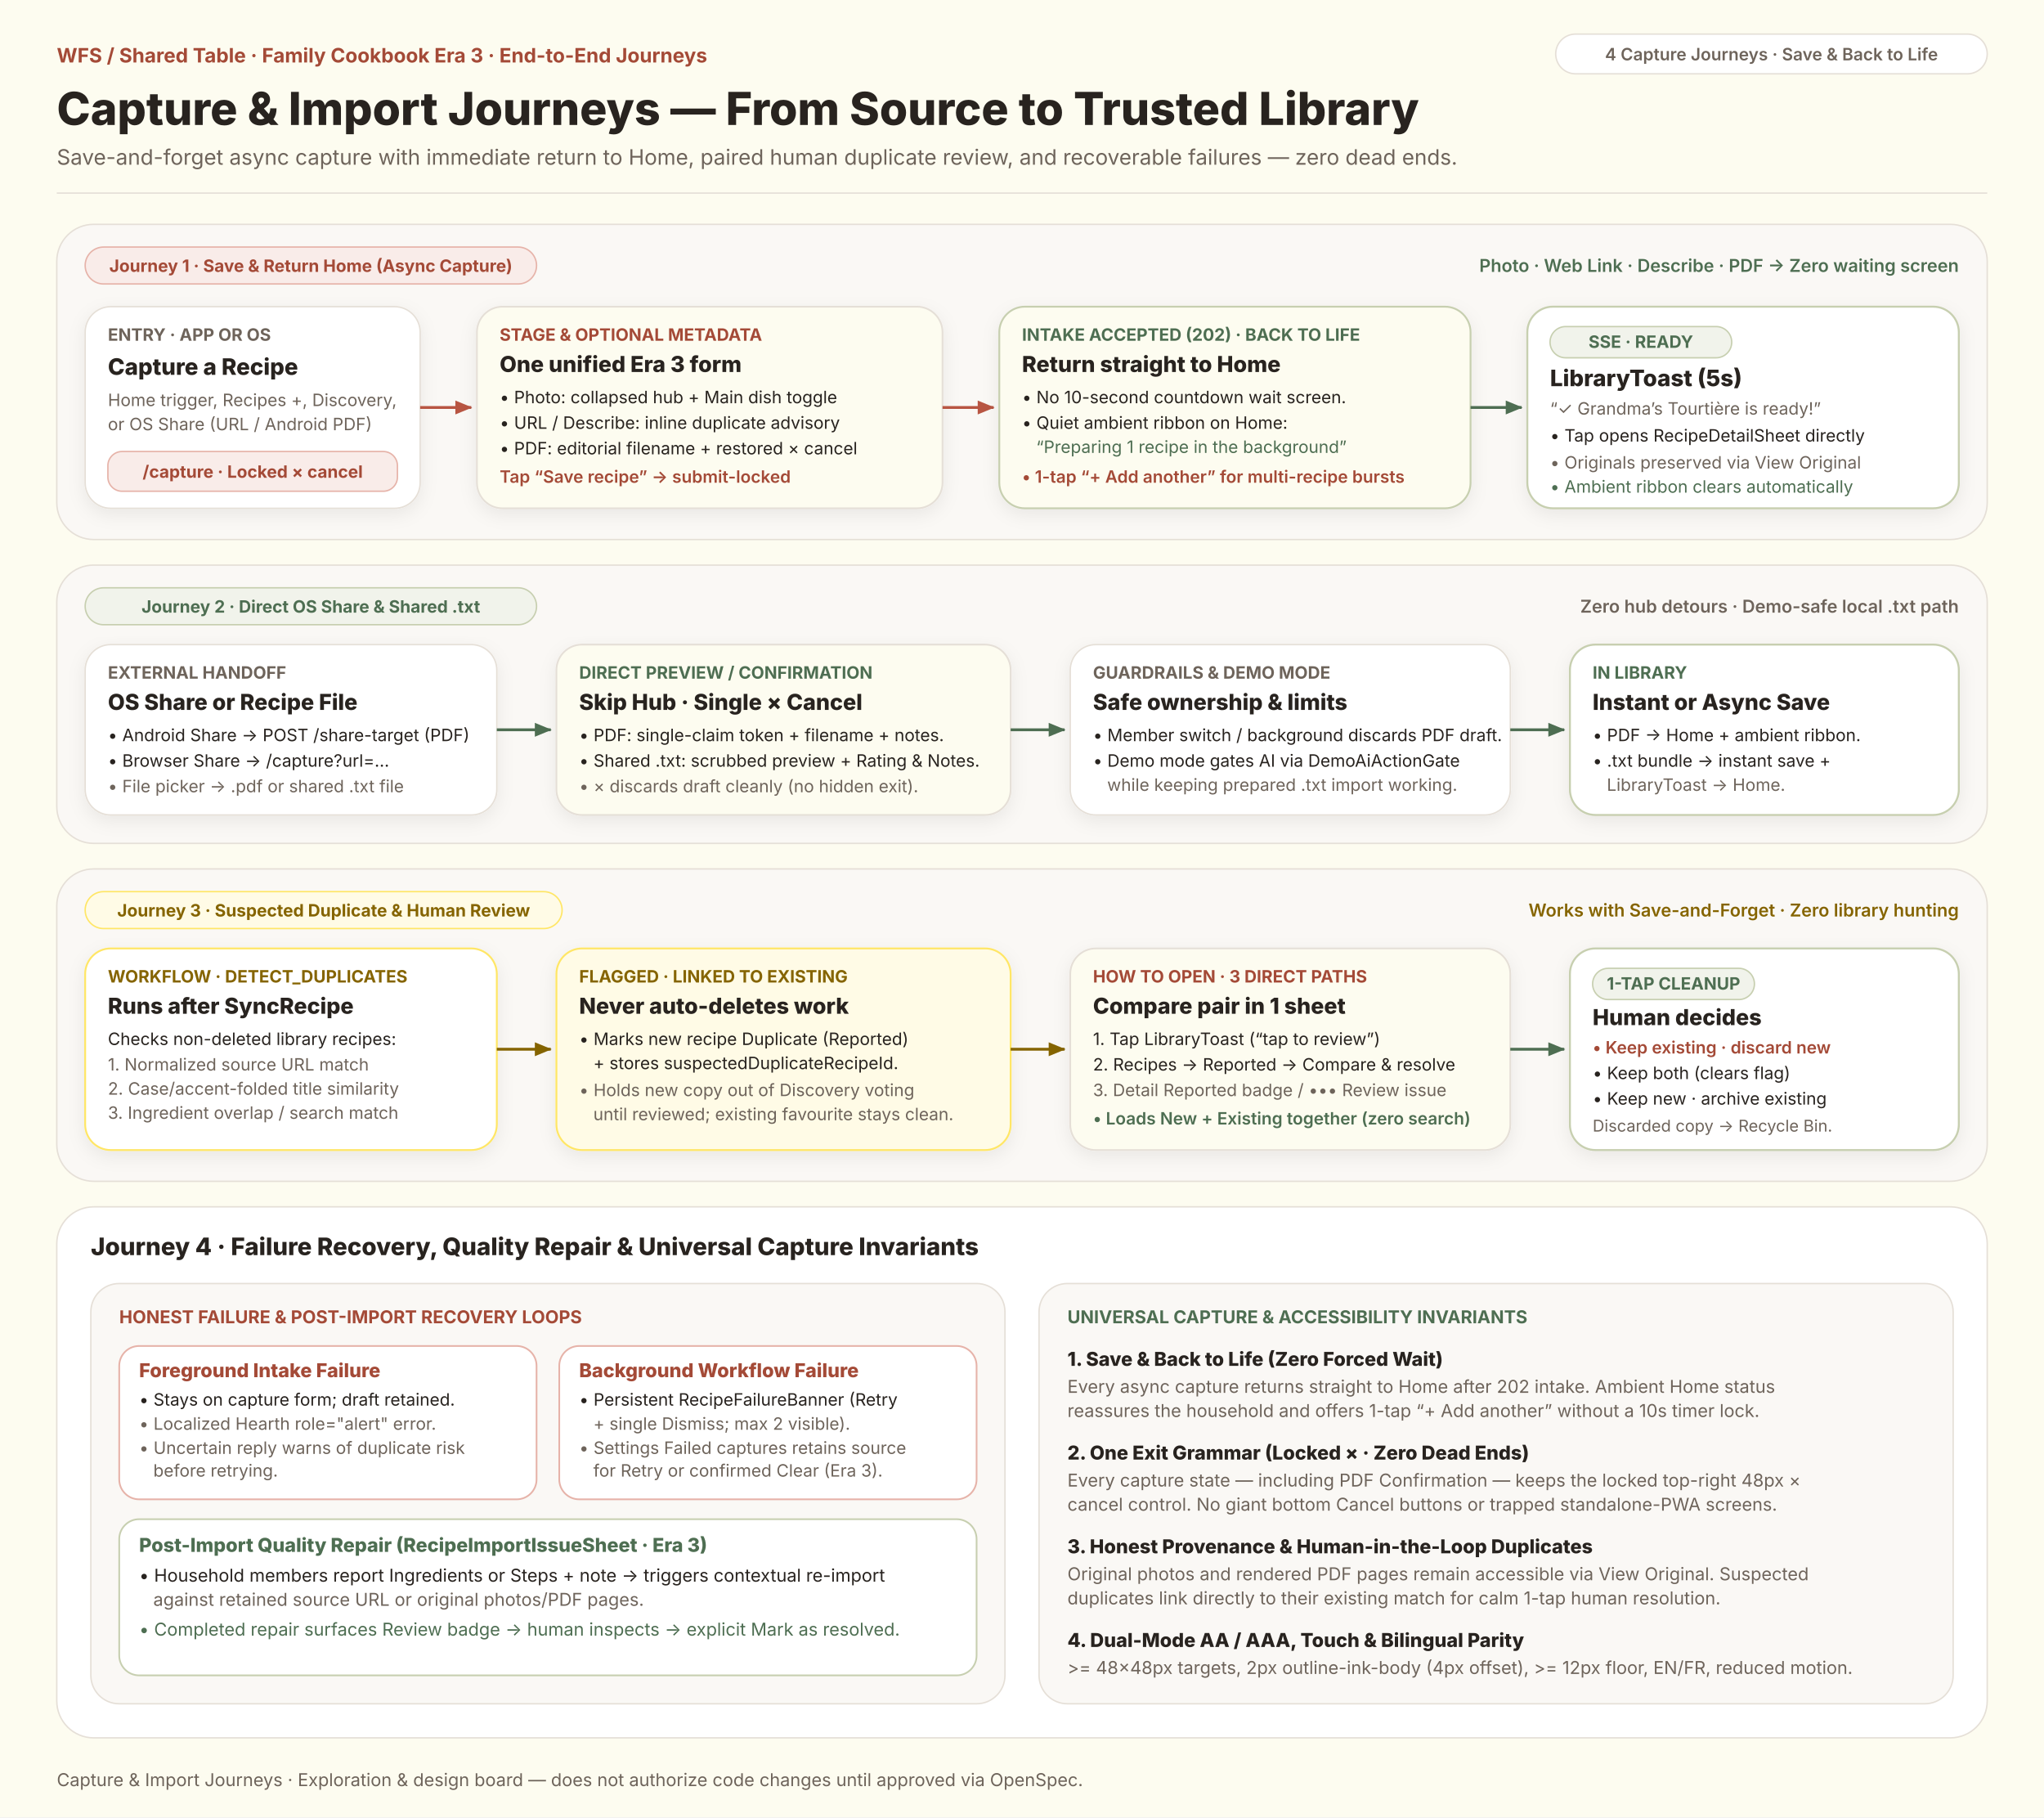
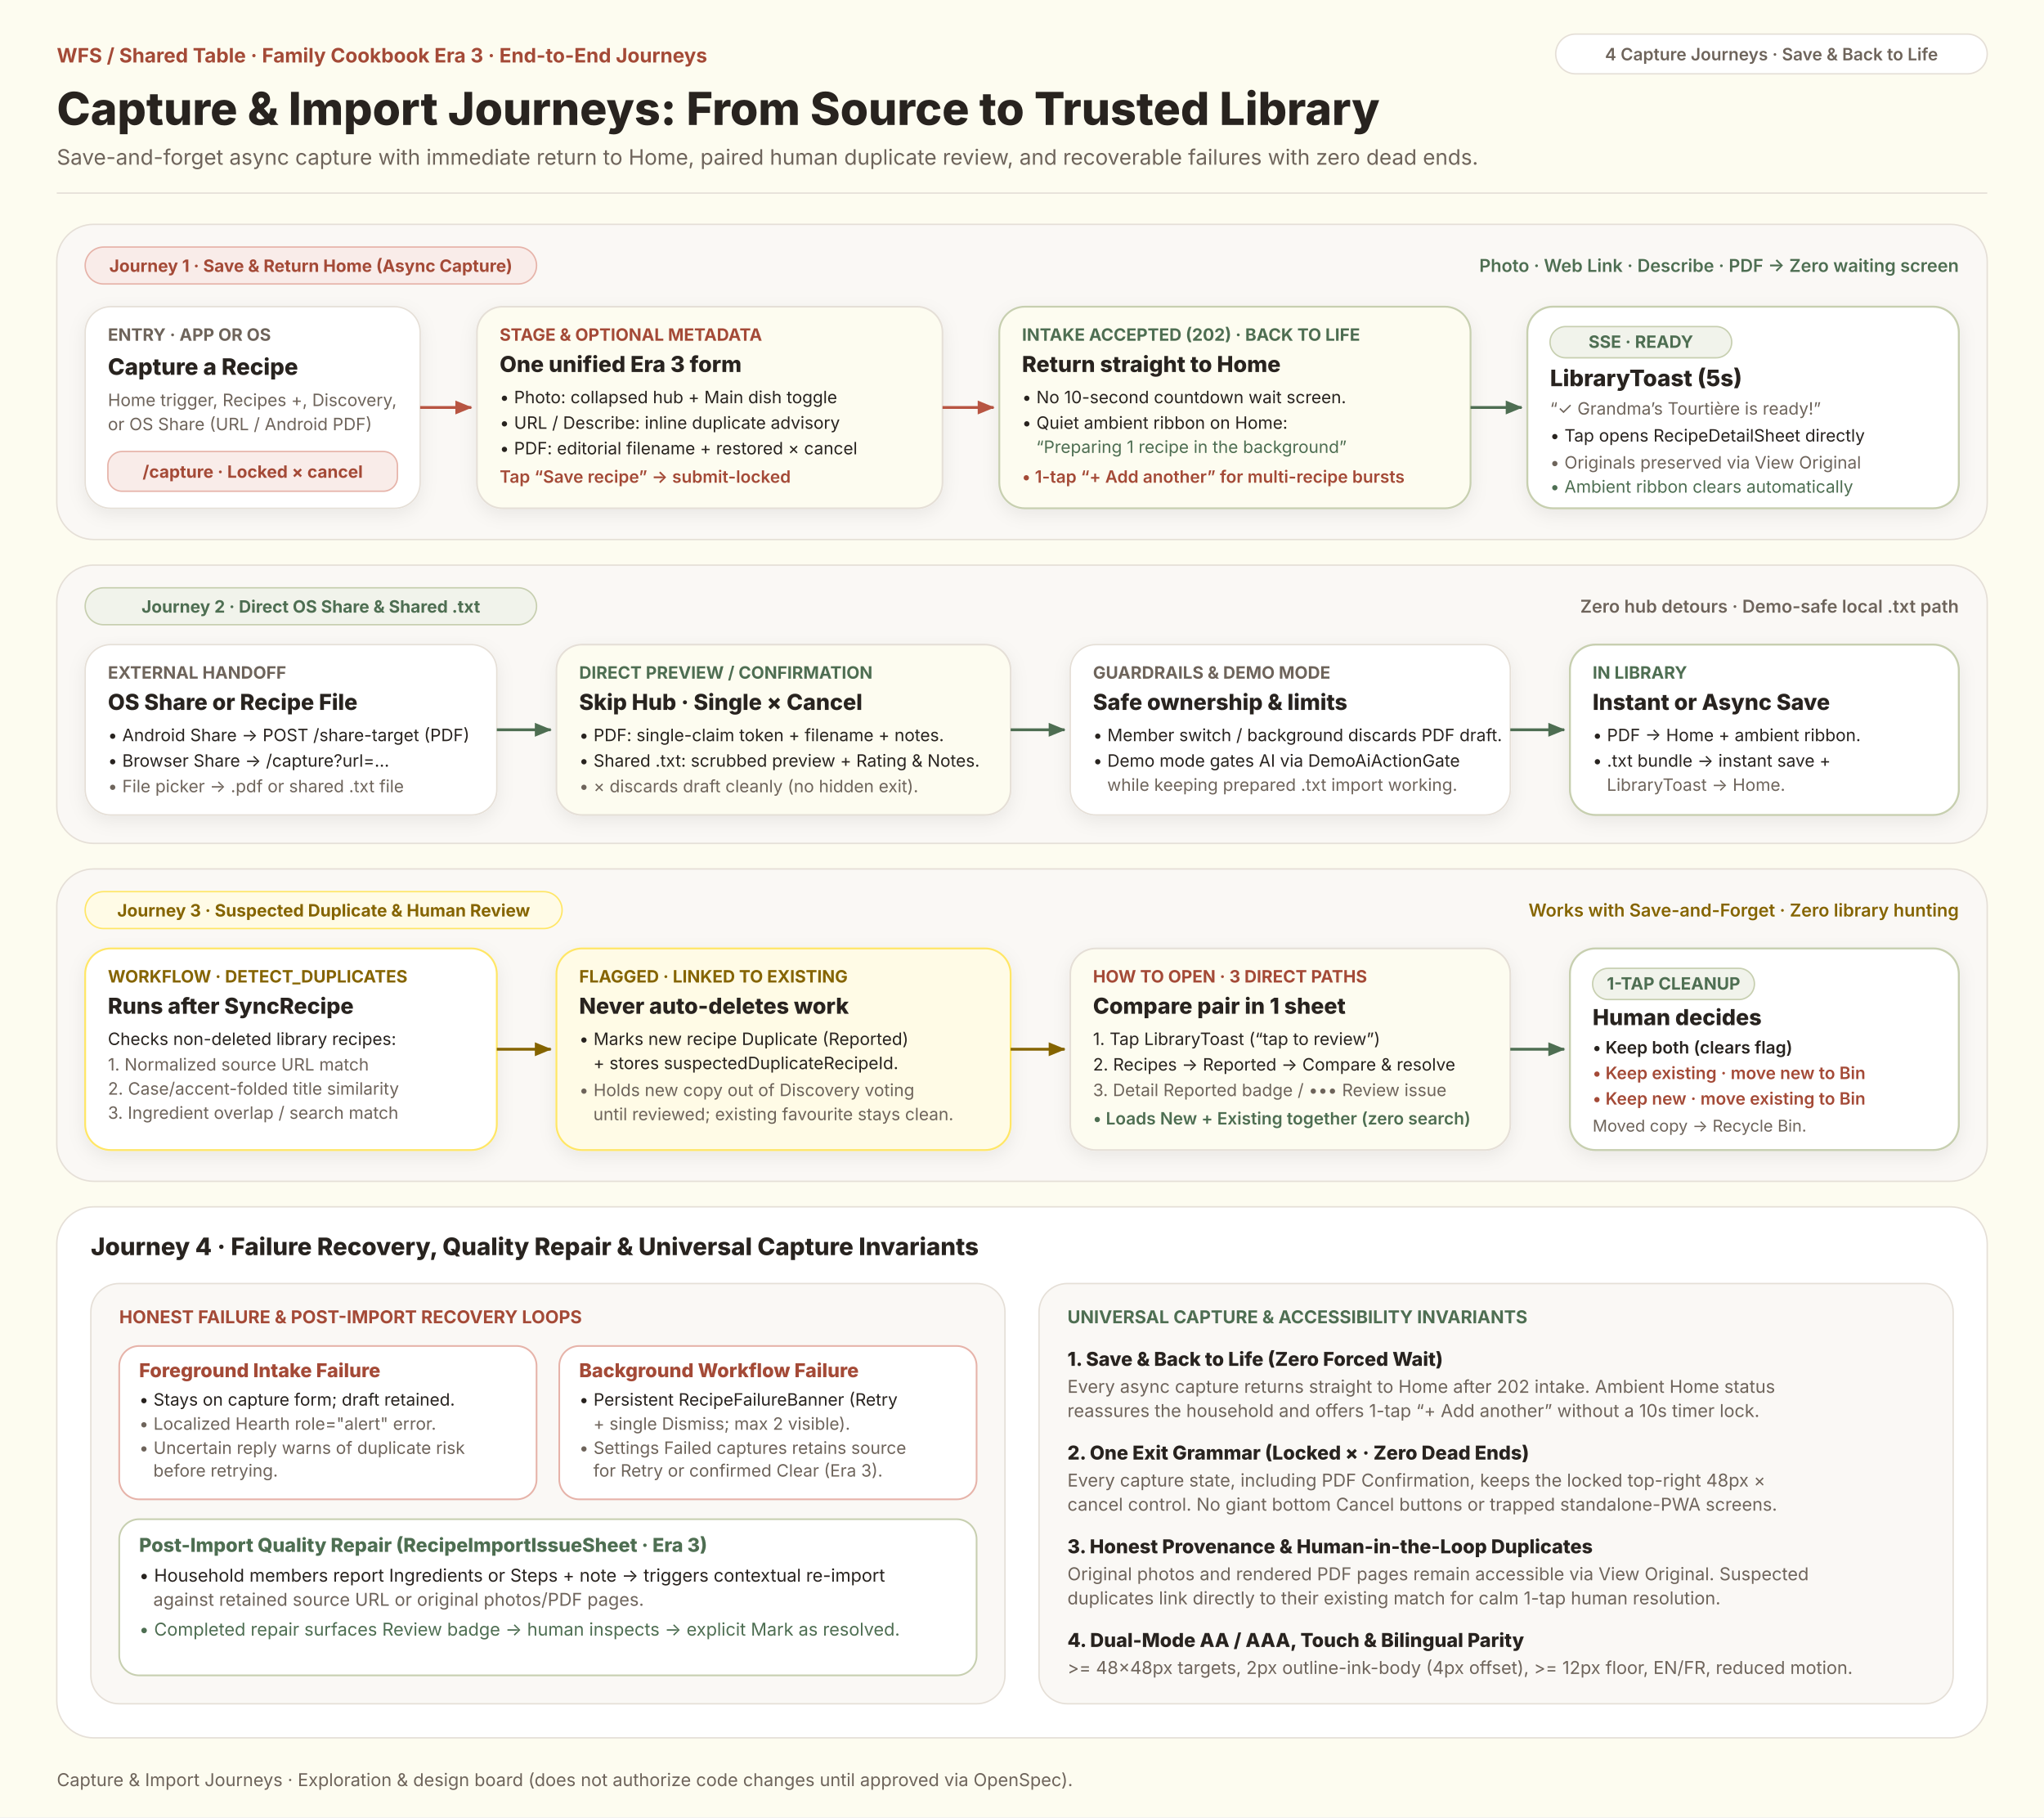
<svg xmlns="http://www.w3.org/2000/svg" width="1440" height="1280" viewBox="0 0 1440 1280" role="img" aria-labelledby="jr-title jr-desc">
  <defs>
    <filter id="cardShadow" x="-8%" y="-8%" width="116%" height="122%">
      <feDropShadow dx="0" dy="4" stdDeviation="6" flood-color="#28231F" flood-opacity="0.07" />
    </filter>
    <marker id="arrowHearth" viewBox="0 0 10 10" refX="8" refY="5" markerWidth="7" markerHeight="7" orient="auto-start-reverse">
      <path d="M 0 1.5 L 8.5 5 L 0 8.5 z" fill="#B85542" />
    </marker>
    <marker id="arrowGarden" viewBox="0 0 10 10" refX="8" refY="5" markerWidth="7" markerHeight="7" orient="auto-start-reverse">
      <path d="M 0 1.5 L 8.5 5 L 0 8.5 z" fill="#4E6E52" />
    </marker>
    <marker id="arrowSunlight" viewBox="0 0 10 10" refX="8" refY="5" markerWidth="7" markerHeight="7" orient="auto-start-reverse">
      <path d="M 0 1.5 L 8.5 5 L 0 8.5 z" fill="#856400" />
    </marker>
  </defs>
  <style>
    text { font-family: Inter, -apple-system, BlinkMacSystemFont, "Segoe UI", sans-serif; }
    .heading { font-family: Outfit, Inter, -apple-system, BlinkMacSystemFont, sans-serif; }
  </style>
  <rect x="0" y="0" width="1440" height="1280" fill="#FDFCF0" />
  <text x="40" y="44" font-size="14" font-weight="700" fill="#A44A37">WFS / Shared Table · Family Cookbook Era 3 · End-to-End Journeys</text>
  <rect x="1096" y="24" width="304" height="28" rx="14" fill="#FFFFFF" stroke="#E5DFD7" stroke-width="1" />
  <text x="1248" y="42.5" font-size="12" font-weight="600" fill="#6E645B" text-anchor="middle">4 Capture Journeys · Save &amp; Back to Life</text>
-   <text x="40" y="88" font-size="32" font-weight="800" fill="#28231F" class="heading">Capture &amp; Import Journeys — From Source to Trusted Library</text>
-   <text x="40" y="116" font-size="15" font-weight="400" fill="#6E645B">Save-and-forget async capture with immediate return to Home, paired human duplicate review, and recoverable failures — zero dead ends.</text>
+   <text x="40" y="88" font-size="32" font-weight="800" fill="#28231F" class="heading">Capture &amp; Import Journeys: From Source to Trusted Library</text>
+   <text x="40" y="116" font-size="15" font-weight="400" fill="#6E645B">Save-and-forget async capture with immediate return to Home, paired human duplicate review, and recoverable failures with zero dead ends.</text>
  <line x1="40" y1="136" x2="1400" y2="136" stroke="#E5DFD7" stroke-width="1" />
  <g transform="translate(40, 158)">
    <rect x="0" y="0" width="1360" height="222" rx="26" fill="#FAF8F5" stroke="#E5DFD7" stroke-width="1" />
    <rect x="20" y="16" width="318" height="26" rx="13" fill="#F9ECE9" stroke="#E6B3A9" stroke-width="1" />
    <text x="179" y="33.5" font-size="12" font-weight="700" fill="#A44A37" text-anchor="middle">Journey 1 · Save &amp; Return Home (Async Capture)</text>
    <text x="1340" y="33.5" font-size="12.5" font-weight="600" fill="#4E6E52" text-anchor="end">Photo · Web Link · Describe · PDF → Zero waiting screen</text>
    <g transform="translate(20, 58)">
      <rect x="0" y="0" width="236" height="142" rx="18" fill="#FFFFFF" stroke="#E5DFD7" stroke-width="1" filter="url(#cardShadow)" />
      <text x="16" y="24" font-size="12" font-weight="700" fill="#6E645B">ENTRY · APP OR OS</text>
      <text x="16" y="48" font-size="16" font-weight="800" fill="#28231F" class="heading">Capture a Recipe</text>
      <text x="16" y="70" font-size="12" fill="#6E645B">Home trigger, Recipes +, Discovery,</text>
      <text x="16" y="87" font-size="12" fill="#6E645B">or OS Share (URL / Android PDF)</text>
      <rect x="16" y="102" width="204" height="28" rx="10" fill="#F9ECE9" stroke="#E6B3A9" stroke-width="1" />
      <text x="118" y="120.5" font-size="12" font-weight="700" fill="#A44A37" text-anchor="middle">/capture · Locked × cancel</text>
    </g>
    <line x1="256" y1="129" x2="292" y2="129" stroke="#B85542" stroke-width="2" marker-end="url(#arrowHearth)" />
    <g transform="translate(296, 58)">
      <rect x="0" y="0" width="328" height="142" rx="18" fill="#FDFCF0" stroke="#E5DFD7" stroke-width="1.2" filter="url(#cardShadow)" />
      <text x="16" y="24" font-size="12" font-weight="700" fill="#A44A37">STAGE &amp; OPTIONAL METADATA</text>
      <text x="16" y="46" font-size="15.5" font-weight="800" fill="#28231F" class="heading">One unified Era 3 form</text>
      <text x="16" y="68" font-size="12" fill="#28231F">• Photo: collapsed hub + Main dish toggle</text>
      <text x="16" y="86" font-size="12" fill="#28231F">• URL / Describe: inline duplicate advisory</text>
      <text x="16" y="104" font-size="12" fill="#28231F">• PDF: editorial filename + restored × cancel</text>
      <text x="16" y="124" font-size="12" font-weight="600" fill="#A44A37">Tap “Save recipe” → submit-locked</text>
    </g>
    <line x1="624" y1="129" x2="660" y2="129" stroke="#B85542" stroke-width="2" marker-end="url(#arrowHearth)" />
    <g transform="translate(664, 58)">
      <rect x="0" y="0" width="332" height="142" rx="18" fill="#FDFCF0" stroke="#C7CFB0" stroke-width="1.3" filter="url(#cardShadow)" />
      <text x="16" y="24" font-size="12" font-weight="700" fill="#4E6E52">INTAKE ACCEPTED (202) · BACK TO LIFE</text>
      <text x="16" y="46" font-size="15.5" font-weight="800" fill="#28231F" class="heading">Return straight to Home</text>
      <text x="16" y="68" font-size="12" fill="#28231F">• No 10-second countdown wait screen.</text>
      <text x="16" y="86" font-size="12" fill="#28231F">• Quiet ambient ribbon on Home:</text>
      <text x="26" y="103" font-size="12" fill="#4E6E52">“Preparing 1 recipe in the background”</text>
      <text x="16" y="124" font-size="12" font-weight="600" fill="#A44A37">• 1-tap “+ Add another” for multi-recipe bursts</text>
    </g>
    <line x1="996" y1="129" x2="1032" y2="129" stroke="#4E6E52" stroke-width="2" marker-end="url(#arrowGarden)" />
    <g transform="translate(1036, 58)">
      <rect x="0" y="0" width="304" height="142" rx="18" fill="#FFFFFF" stroke="#C7CFB0" stroke-width="1.4" filter="url(#cardShadow)" />
      <rect x="16" y="14" width="128" height="22" rx="11" fill="#F1F3EB" stroke="#C7CFB0" stroke-width="1" />
      <text x="80" y="29" font-size="12" font-weight="700" fill="#4E6E52" text-anchor="middle">SSE · READY</text>
      <text x="16" y="56" font-size="16" font-weight="800" fill="#28231F" class="heading">LibraryToast (5s)</text>
      <text x="16" y="76" font-size="12" fill="#6E645B">“✓ Grandma’s Tourtière is ready!”</text>
      <text x="16" y="95" font-size="12" fill="#28231F">• Tap opens RecipeDetailSheet directly</text>
      <text x="16" y="114" font-size="12" fill="#6E645B">• Originals preserved via View Original</text>
      <text x="16" y="131" font-size="12" fill="#4E6E52">• Ambient ribbon clears automatically</text>
    </g>
  </g>
  <g transform="translate(40, 398)">
    <rect x="0" y="0" width="1360" height="196" rx="26" fill="#FAF8F5" stroke="#E5DFD7" stroke-width="1" />
    <rect x="20" y="16" width="318" height="26" rx="13" fill="#F1F3EB" stroke="#C7CFB0" stroke-width="1" />
    <text x="179" y="33.5" font-size="12" font-weight="700" fill="#4E6E52" text-anchor="middle">Journey 2 · Direct OS Share &amp; Shared .txt</text>
    <text x="1340" y="33.5" font-size="12.5" font-weight="600" fill="#6E645B" text-anchor="end">Zero hub detours · Demo-safe local .txt path</text>
    <g transform="translate(20, 56)">
      <rect x="0" y="0" width="290" height="120" rx="18" fill="#FFFFFF" stroke="#E5DFD7" stroke-width="1" filter="url(#cardShadow)" />
      <text x="16" y="24" font-size="12" font-weight="700" fill="#6E645B">EXTERNAL HANDOFF</text>
      <text x="16" y="46" font-size="15.5" font-weight="800" fill="#28231F" class="heading">OS Share or Recipe File</text>
      <text x="16" y="68" font-size="12" fill="#28231F">• Android Share → POST /share-target (PDF)</text>
      <text x="16" y="86" font-size="12" fill="#28231F">• Browser Share → /capture?url=…</text>
      <text x="16" y="104" font-size="12" fill="#6E645B">• File picker → .pdf or shared .txt file</text>
    </g>
    <line x1="310" y1="116" x2="348" y2="116" stroke="#4E6E52" stroke-width="2" marker-end="url(#arrowGarden)" />
    <g transform="translate(352, 56)">
      <rect x="0" y="0" width="320" height="120" rx="18" fill="#FDFCF0" stroke="#E5DFD7" stroke-width="1.2" filter="url(#cardShadow)" />
      <text x="16" y="24" font-size="12" font-weight="700" fill="#4E6E52">DIRECT PREVIEW / CONFIRMATION</text>
      <text x="16" y="46" font-size="15.5" font-weight="800" fill="#28231F" class="heading">Skip Hub · Single × Cancel</text>
      <text x="16" y="68" font-size="12" fill="#28231F">• PDF: single-claim token + filename + notes.</text>
      <text x="16" y="86" font-size="12" fill="#28231F">• Shared .txt: scrubbed preview + Rating &amp; Notes.</text>
      <text x="16" y="104" font-size="12" fill="#6E645B">• × discards draft cleanly (no hidden exit).</text>
    </g>
    <line x1="672" y1="116" x2="710" y2="116" stroke="#4E6E52" stroke-width="2" marker-end="url(#arrowGarden)" />
    <g transform="translate(714, 56)">
      <rect x="0" y="0" width="310" height="120" rx="18" fill="#FFFFFF" stroke="#E5DFD7" stroke-width="1" filter="url(#cardShadow)" />
      <text x="16" y="24" font-size="12" font-weight="700" fill="#6E645B">GUARDRAILS &amp; DEMO MODE</text>
      <text x="16" y="46" font-size="15.5" font-weight="800" fill="#28231F" class="heading">Safe ownership &amp; limits</text>
      <text x="16" y="68" font-size="12" fill="#28231F">• Member switch / background discards PDF draft.</text>
      <text x="16" y="86" font-size="12" fill="#28231F">• Demo mode gates AI via DemoAiActionGate</text>
      <text x="26" y="103" font-size="12" fill="#6E645B">while keeping prepared .txt import working.</text>
    </g>
    <line x1="1024" y1="116" x2="1062" y2="116" stroke="#4E6E52" stroke-width="2" marker-end="url(#arrowGarden)" />
    <g transform="translate(1066, 56)">
      <rect x="0" y="0" width="274" height="120" rx="18" fill="#FFFFFF" stroke="#C7CFB0" stroke-width="1.4" filter="url(#cardShadow)" />
      <text x="16" y="24" font-size="12" font-weight="700" fill="#4E6E52">IN LIBRARY</text>
      <text x="16" y="46" font-size="15.5" font-weight="800" fill="#28231F" class="heading">Instant or Async Save</text>
      <text x="16" y="68" font-size="12" fill="#28231F">• PDF → Home + ambient ribbon.</text>
      <text x="16" y="86" font-size="12" fill="#28231F">• .txt bundle → instant save +</text>
      <text x="26" y="103" font-size="12" fill="#6E645B">LibraryToast → Home.</text>
    </g>
  </g>
  <g transform="translate(40, 612)">
    <rect x="0" y="0" width="1360" height="220" rx="26" fill="#FAF8F5" stroke="#E5DFD7" stroke-width="1" />
    <rect x="20" y="16" width="336" height="26" rx="13" fill="#FFFBE6" stroke="#FFE666" stroke-width="1" />
    <text x="188" y="33.5" font-size="12" font-weight="700" fill="#856400" text-anchor="middle">Journey 3 · Suspected Duplicate &amp; Human Review</text>
    <text x="1340" y="33.5" font-size="12.5" font-weight="600" fill="#856400" text-anchor="end">Works with Save-and-Forget · Zero library hunting</text>
    <g transform="translate(20, 56)">
      <rect x="0" y="0" width="290" height="142" rx="18" fill="#FFFFFF" stroke="#FFE666" stroke-width="1.3" filter="url(#cardShadow)" />
      <text x="16" y="24" font-size="12" font-weight="700" fill="#856400">WORKFLOW · DETECT_DUPLICATES</text>
      <text x="16" y="46" font-size="15.5" font-weight="800" fill="#28231F" class="heading">Runs after SyncRecipe</text>
      <text x="16" y="68" font-size="12" fill="#28231F">Checks non-deleted library recipes:</text>
      <text x="16" y="86" font-size="12" fill="#6E645B">1. Normalized source URL match</text>
      <text x="16" y="103" font-size="12" fill="#6E645B">2. Case/accent-folded title similarity</text>
      <text x="16" y="120" font-size="12" fill="#6E645B">3. Ingredient overlap / search match</text>
    </g>
    <line x1="310" y1="127" x2="348" y2="127" stroke="#856400" stroke-width="2" marker-end="url(#arrowSunlight)" />
    <g transform="translate(352, 56)">
      <rect x="0" y="0" width="320" height="142" rx="18" fill="#FFFBE6" stroke="#FFE666" stroke-width="1.3" filter="url(#cardShadow)" />
      <text x="16" y="24" font-size="12" font-weight="700" fill="#856400">FLAGGED · LINKED TO EXISTING</text>
      <text x="16" y="46" font-size="15.5" font-weight="800" fill="#28231F" class="heading">Never auto-deletes work</text>
      <text x="16" y="68" font-size="12" fill="#28231F">• Marks new recipe Duplicate (Reported)</text>
      <text x="26" y="85" font-size="12" fill="#28231F">+ stores suspectedDuplicateRecipeId.</text>
      <text x="16" y="104" font-size="12" fill="#6E645B">• Holds new copy out of Discovery voting</text>
      <text x="26" y="121" font-size="12" fill="#6E645B">until reviewed; existing favourite stays clean.</text>
    </g>
    <line x1="672" y1="127" x2="710" y2="127" stroke="#856400" stroke-width="2" marker-end="url(#arrowSunlight)" />
    <g transform="translate(714, 56)">
      <rect x="0" y="0" width="310" height="142" rx="18" fill="#FDFCF0" stroke="#E5DFD7" stroke-width="1.2" filter="url(#cardShadow)" />
      <text x="16" y="24" font-size="12" font-weight="700" fill="#A44A37">HOW TO OPEN · 3 DIRECT PATHS</text>
      <text x="16" y="46" font-size="15.5" font-weight="800" fill="#28231F" class="heading">Compare pair in 1 sheet</text>
      <text x="16" y="68" font-size="12" fill="#28231F">1. Tap LibraryToast (“tap to review”)</text>
      <text x="16" y="86" font-size="12" fill="#28231F">2. Recipes → Reported → Compare &amp; resolve</text>
      <text x="16" y="104" font-size="12" fill="#6E645B">3. Detail Reported badge / ••• Review issue</text>
      <text x="16" y="124" font-size="12" font-weight="600" fill="#4E6E52">• Loads New + Existing together (zero search)</text>
    </g>
    <line x1="1024" y1="127" x2="1062" y2="127" stroke="#4E6E52" stroke-width="2" marker-end="url(#arrowGarden)" />
    <g transform="translate(1066, 56)">
      <rect x="0" y="0" width="274" height="142" rx="18" fill="#FFFFFF" stroke="#C7CFB0" stroke-width="1.4" filter="url(#cardShadow)" />
      <rect x="16" y="14" width="114" height="22" rx="11" fill="#F1F3EB" stroke="#C7CFB0" stroke-width="1" />
      <text x="73" y="29" font-size="12" font-weight="700" fill="#4E6E52" text-anchor="middle">1-TAP CLEANUP</text>
      <text x="16" y="54" font-size="15.5" font-weight="800" fill="#28231F" class="heading">Human decides</text>
-       <text x="16" y="74" font-size="12" fill="#A44A37" font-weight="600">• Keep existing · discard new</text>
-       <text x="16" y="92" font-size="12" fill="#28231F">• Keep both (clears flag)</text>
-       <text x="16" y="110" font-size="12" fill="#28231F">• Keep new · archive existing</text>
-       <text x="16" y="129" font-size="11.5" fill="#6E645B">Discarded copy → Recycle Bin.</text>
+       <text x="16" y="74" font-size="12" fill="#28231F" font-weight="600">• Keep both (clears flag)</text>
+       <text x="16" y="92" font-size="12" fill="#A44A37" font-weight="600">• Keep existing · move new to Bin</text>
+       <text x="16" y="110" font-size="12" fill="#A44A37" font-weight="600">• Keep new · move existing to Bin</text>
+       <text x="16" y="129" font-size="11.5" fill="#6E645B">Moved copy → Recycle Bin.</text>
    </g>
  </g>
  <g transform="translate(40, 850)">
    <rect x="0" y="0" width="1360" height="374" rx="26" fill="#FFFFFF" stroke="#E5DFD7" stroke-width="1" />
    <text x="24" y="34" font-size="17" font-weight="800" fill="#28231F" class="heading">Journey 4 · Failure Recovery, Quality Repair &amp; Universal Capture Invariants</text>
    <g transform="translate(24, 54)">
      <rect x="0" y="0" width="644" height="296" rx="20" fill="#FAF8F5" stroke="#E5DFD7" stroke-width="1" />
      <text x="20" y="28" font-size="12.5" font-weight="700" fill="#A44A37">HONEST FAILURE &amp; POST-IMPORT RECOVERY LOOPS</text>
      <rect x="20" y="44" width="294" height="108" rx="14" fill="#FFFFFF" stroke="#E6B3A9" stroke-width="1.2" />
      <text x="34" y="66" font-size="13.5" font-weight="800" fill="#A44A37" class="heading">Foreground Intake Failure</text>
      <text x="34" y="86" font-size="12" fill="#28231F">• Stays on capture form; draft retained.</text>
      <text x="34" y="103" font-size="12" fill="#6E645B">• Localized Hearth role="alert" error.</text>
      <text x="34" y="120" font-size="12" fill="#6E645B">• Uncertain reply warns of duplicate risk</text>
      <text x="44" y="136" font-size="12" fill="#6E645B">before retrying.</text>
      <rect x="330" y="44" width="294" height="108" rx="14" fill="#FFFFFF" stroke="#E6B3A9" stroke-width="1.2" />
      <text x="344" y="66" font-size="13.5" font-weight="800" fill="#A44A37" class="heading">Background Workflow Failure</text>
      <text x="344" y="86" font-size="12" fill="#28231F">• Persistent RecipeFailureBanner (Retry</text>
      <text x="354" y="103" font-size="12" fill="#6E645B">+ single Dismiss; max 2 visible).</text>
      <text x="344" y="120" font-size="12" fill="#6E645B">• Settings Failed captures retains source</text>
      <text x="354" y="136" font-size="12" fill="#6E645B">for Retry or confirmed Clear (Era 3).</text>
      <rect x="20" y="166" width="604" height="110" rx="14" fill="#FFFFFF" stroke="#C7CFB0" stroke-width="1.2" />
      <text x="34" y="189" font-size="13.5" font-weight="800" fill="#4E6E52" class="heading">Post-Import Quality Repair (RecipeImportIssueSheet · Era 3)</text>
      <text x="34" y="210" font-size="12.5" fill="#28231F">• Household members report Ingredients or Steps + note → triggers contextual re-import</text>
      <text x="44" y="227" font-size="12.5" fill="#6E645B">against retained source URL or original photos/PDF pages.</text>
      <text x="34" y="248" font-size="12.5" fill="#4E6E52">• Completed repair surfaces Review badge → human inspects → explicit Mark as resolved.</text>
    </g>
    <g transform="translate(692, 54)">
      <rect x="0" y="0" width="644" height="296" rx="20" fill="#FAF8F5" stroke="#E5DFD7" stroke-width="1" />
      <text x="20" y="28" font-size="12.5" font-weight="700" fill="#4E6E52">UNIVERSAL CAPTURE &amp; ACCESSIBILITY INVARIANTS</text>
      <text x="20" y="58" font-size="13.5" font-weight="800" fill="#28231F" class="heading">1. Save &amp; Back to Life (Zero Forced Wait)</text>
      <text x="20" y="77" font-size="12.5" fill="#6E645B">Every async capture returns straight to Home after 202 intake. Ambient Home status</text>
      <text x="20" y="94" font-size="12.5" fill="#6E645B">reassures the household and offers 1-tap “+ Add another” without a 10s timer lock.</text>
      <text x="20" y="124" font-size="13.5" font-weight="800" fill="#28231F" class="heading">2. One Exit Grammar (Locked × · Zero Dead Ends)</text>
-       <text x="20" y="143" font-size="12.5" fill="#6E645B">Every capture state — including PDF Confirmation — keeps the locked top-right 48px ×</text>
+       <text x="20" y="143" font-size="12.5" fill="#6E645B">Every capture state, including PDF Confirmation, keeps the locked top-right 48px ×</text>
      <text x="20" y="160" font-size="12.5" fill="#6E645B">cancel control. No giant bottom Cancel buttons or trapped standalone-PWA screens.</text>
      <text x="20" y="190" font-size="13.5" font-weight="800" fill="#28231F" class="heading">3. Honest Provenance &amp; Human-in-the-Loop Duplicates</text>
      <text x="20" y="209" font-size="12.5" fill="#6E645B">Original photos and rendered PDF pages remain accessible via View Original. Suspected</text>
      <text x="20" y="226" font-size="12.5" fill="#6E645B">duplicates link directly to their existing match for calm 1-tap human resolution.</text>
      <text x="20" y="256" font-size="13.5" font-weight="800" fill="#28231F" class="heading">4. Dual-Mode AA / AAA, Touch &amp; Bilingual Parity</text>
      <text x="20" y="275" font-size="12.5" fill="#6E645B">&gt;= 48×48px targets, 2px outline-ink-body (4px offset), &gt;= 12px floor, EN/FR, reduced motion.</text>
    </g>
  </g>
-   <text x="40" y="1258" font-size="12.5" fill="#6E645B">Capture &amp; Import Journeys · Exploration &amp; design board — does not authorize code changes until approved via OpenSpec.</text>
+   <text x="40" y="1258" font-size="12.5" fill="#6E645B">Capture &amp; Import Journeys · Exploration &amp; design board (does not authorize code changes until approved via OpenSpec).</text>
</svg>
